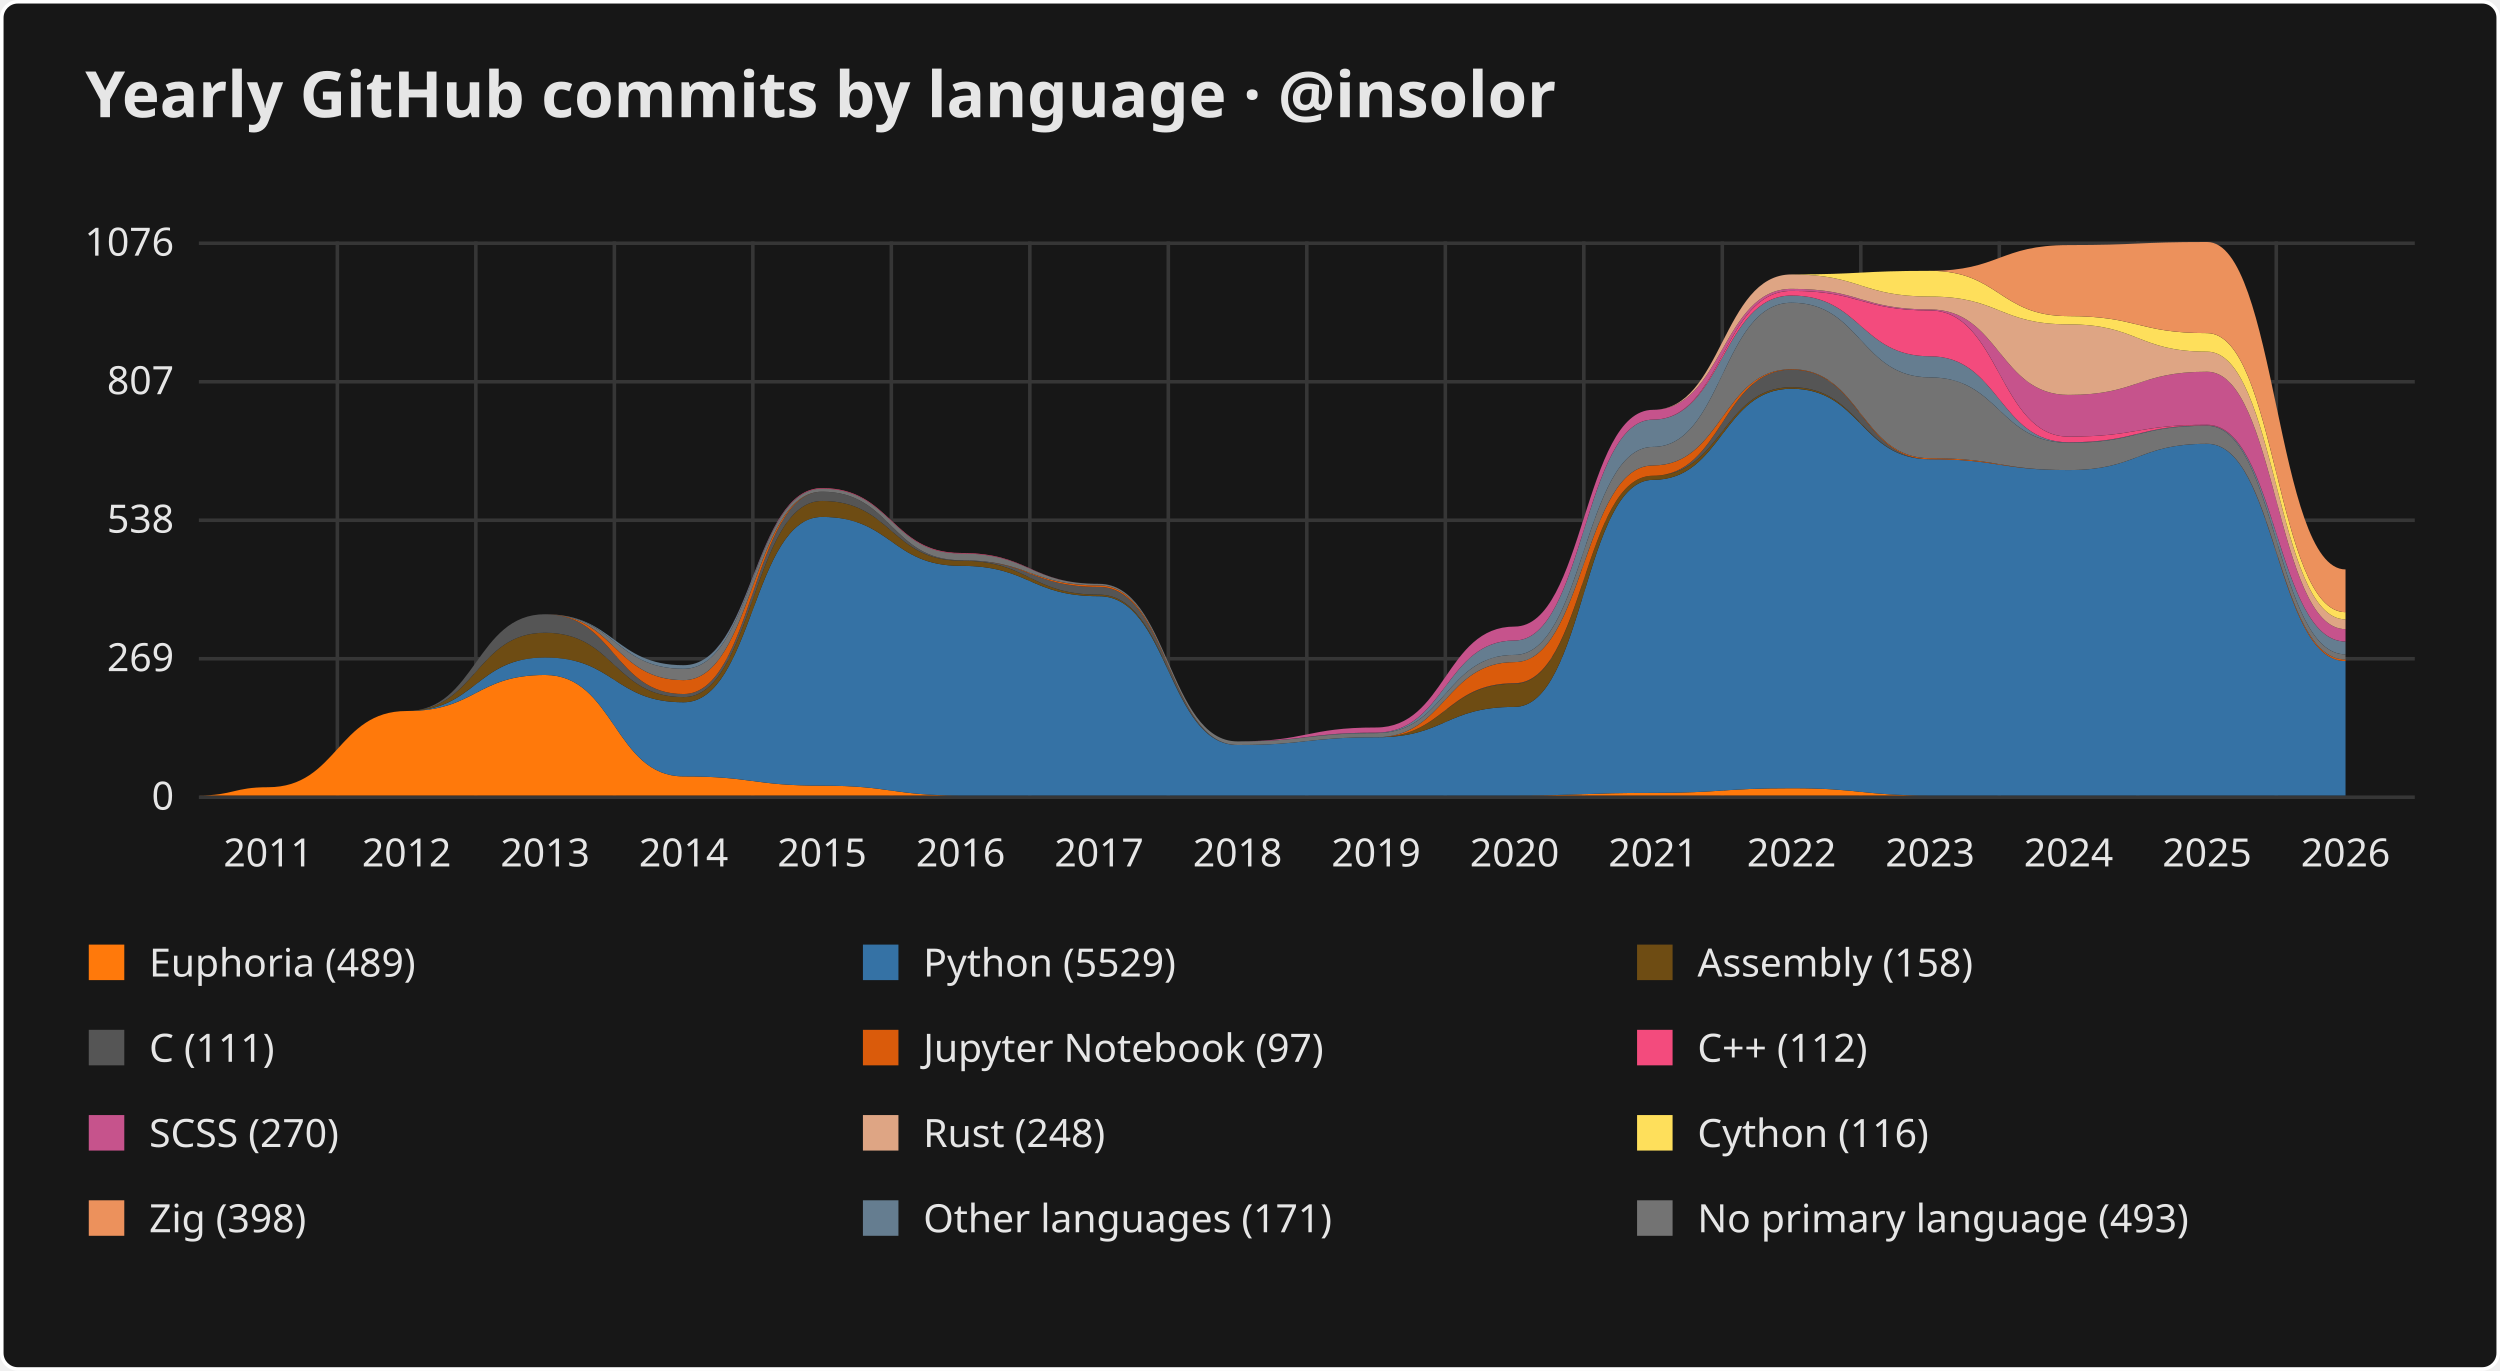
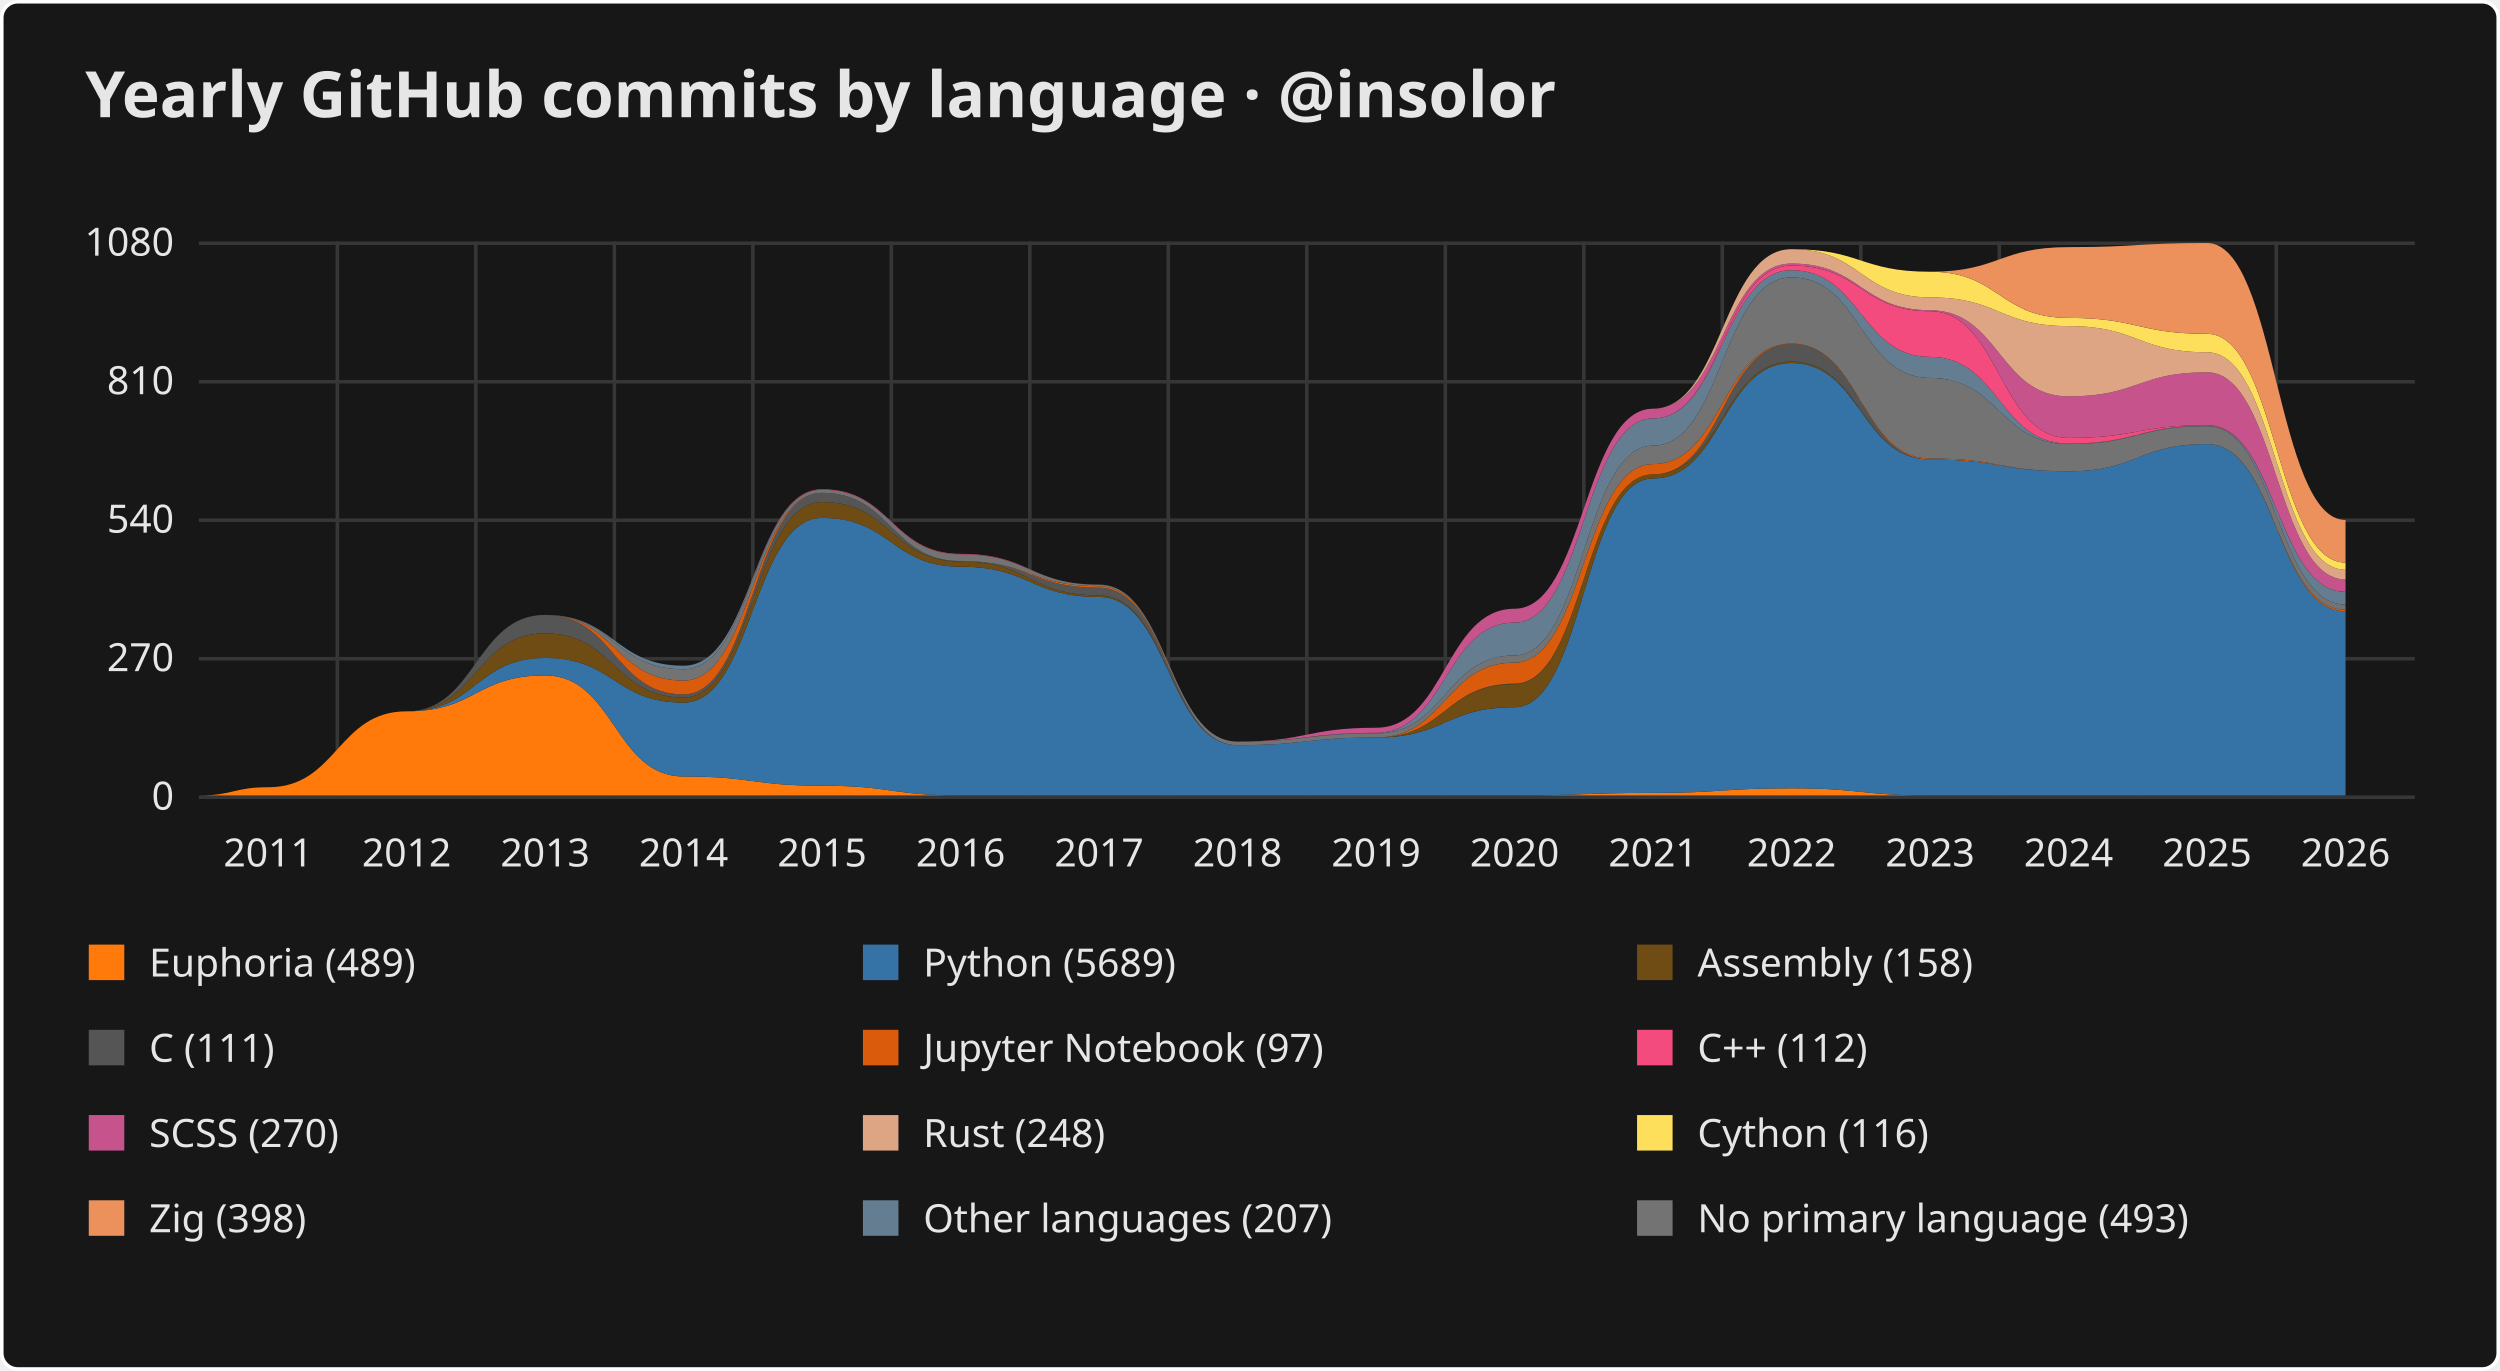
<svg xmlns="http://www.w3.org/2000/svg" viewBox="0 0 704 386" width="704" height="386" role="img" aria-labelledby="title description" font-family="system-ui, sans-serif">
  <rect x="0.5" y="0.5" width="703" height="385" fill="#171717" rx="4.5" stroke="#ffffff" stroke-width="1" />
  <text x="24" y="33" font-size="18" fill="#e6e6e6" font-weight="600">Yearly GitHub commits by language · @insolor</text>
  <rect x="56" y="224.0" width="624" height="1" fill="#363636" />
  <text x="49" y="228.0" font-size="11" fill="#e6e6e6" text-anchor="end">0</text>
  <rect x="56" y="185.0" width="624" height="1" fill="#363636" />
-   <text x="49" y="189.0" font-size="11" fill="#e6e6e6" text-anchor="end">269</text>
+   <text x="49" y="189.0" font-size="11" fill="#e6e6e6" text-anchor="end">270</text>
  <rect x="56" y="146.0" width="624" height="1" fill="#363636" />
-   <text x="49" y="150.0" font-size="11" fill="#e6e6e6" text-anchor="end">538</text>
+   <text x="49" y="150.0" font-size="11" fill="#e6e6e6" text-anchor="end">540</text>
  <rect x="56" y="107.0" width="624" height="1" fill="#363636" />
-   <text x="49" y="111.0" font-size="11" fill="#e6e6e6" text-anchor="end">807</text>
+   <text x="49" y="111.0" font-size="11" fill="#e6e6e6" text-anchor="end">810</text>
  <rect x="56" y="68.0" width="624" height="1" fill="#363636" />
-   <text x="49" y="72.0" font-size="11" fill="#e6e6e6" text-anchor="end">1076</text>
+   <text x="49" y="72.0" font-size="11" fill="#e6e6e6" text-anchor="end">1080</text>
  <text x="75.5" y="244" font-size="11" fill="#e6e6e6" text-anchor="middle">2011</text>
  <rect x="94.5" y="68" width="1" height="156" fill="#363636" />
  <text x="114.5" y="244" font-size="11" fill="#e6e6e6" text-anchor="middle">2012</text>
  <rect x="133.5" y="68" width="1" height="156" fill="#363636" />
  <text x="153.5" y="244" font-size="11" fill="#e6e6e6" text-anchor="middle">2013</text>
  <rect x="172.5" y="68" width="1" height="156" fill="#363636" />
  <text x="192.5" y="244" font-size="11" fill="#e6e6e6" text-anchor="middle">2014</text>
  <rect x="211.5" y="68" width="1" height="156" fill="#363636" />
  <text x="231.5" y="244" font-size="11" fill="#e6e6e6" text-anchor="middle">2015</text>
  <rect x="250.5" y="68" width="1" height="156" fill="#363636" />
  <text x="270.5" y="244" font-size="11" fill="#e6e6e6" text-anchor="middle">2016</text>
  <rect x="289.5" y="68" width="1" height="156" fill="#363636" />
  <text x="309.5" y="244" font-size="11" fill="#e6e6e6" text-anchor="middle">2017</text>
  <rect x="328.5" y="68" width="1" height="156" fill="#363636" />
  <text x="348.5" y="244" font-size="11" fill="#e6e6e6" text-anchor="middle">2018</text>
  <rect x="367.5" y="68" width="1" height="156" fill="#363636" />
  <text x="387.5" y="244" font-size="11" fill="#e6e6e6" text-anchor="middle">2019</text>
  <rect x="406.5" y="68" width="1" height="156" fill="#363636" />
  <text x="426.5" y="244" font-size="11" fill="#e6e6e6" text-anchor="middle">2020</text>
  <rect x="445.5" y="68" width="1" height="156" fill="#363636" />
  <text x="465.5" y="244" font-size="11" fill="#e6e6e6" text-anchor="middle">2021</text>
  <rect x="484.5" y="68" width="1" height="156" fill="#363636" />
  <text x="504.5" y="244" font-size="11" fill="#e6e6e6" text-anchor="middle">2022</text>
  <rect x="523.5" y="68" width="1" height="156" fill="#363636" />
  <text x="543.5" y="244" font-size="11" fill="#e6e6e6" text-anchor="middle">2023</text>
  <rect x="562.5" y="68" width="1" height="156" fill="#363636" />
  <text x="582.5" y="244" font-size="11" fill="#e6e6e6" text-anchor="middle">2024</text>
  <rect x="601.5" y="68" width="1" height="156" fill="#363636" />
  <text x="621.5" y="244" font-size="11" fill="#e6e6e6" text-anchor="middle">2025</text>
  <rect x="640.5" y="68" width="1" height="156" fill="#363636" />
  <text x="660.5" y="244" font-size="11" fill="#e6e6e6" text-anchor="middle">2026</text>
-   <path d="M 56.000 224.000 C 65.750 224.000 65.750 221.680 75.500 221.680 C 95.000 221.680 95.000 200.223 114.500 200.223 C 134.000 200.223 134.000 190.074 153.500 190.074 C 173.000 190.074 173.000 218.636 192.500 218.636 C 212.000 218.636 212.000 221.245 231.500 221.245 C 251.000 221.245 251.000 224.000 270.500 224.000 C 290.000 224.000 290.000 224.000 309.500 224.000 C 329.000 224.000 329.000 224.000 348.500 224.000 C 368.000 224.000 368.000 224.000 387.500 224.000 C 407.000 224.000 407.000 224.000 426.500 224.000 C 446.000 224.000 446.000 223.275 465.500 223.275 C 485.000 223.275 485.000 221.970 504.500 221.970 C 524.000 221.970 524.000 224.000 543.500 224.000 C 563.000 224.000 563.000 224.000 582.500 224.000 C 602.000 224.000 602.000 224.000 621.500 224.000 C 641.000 224.000 641.000 224.000 660.500 224.000 L 660.500 224.000 C 641.000 224.000 641.000 224.000 621.500 224.000 C 602.000 224.000 602.000 224.000 582.500 224.000 C 563.000 224.000 563.000 224.000 543.500 224.000 C 524.000 224.000 524.000 224.000 504.500 224.000 C 485.000 224.000 485.000 224.000 465.500 224.000 C 446.000 224.000 446.000 224.000 426.500 224.000 C 407.000 224.000 407.000 224.000 387.500 224.000 C 368.000 224.000 368.000 224.000 348.500 224.000 C 329.000 224.000 329.000 224.000 309.500 224.000 C 290.000 224.000 290.000 224.000 270.500 224.000 C 251.000 224.000 251.000 224.000 231.500 224.000 C 212.000 224.000 212.000 224.000 192.500 224.000 C 173.000 224.000 173.000 224.000 153.500 224.000 C 134.000 224.000 134.000 224.000 114.500 224.000 C 95.000 224.000 95.000 224.000 75.500 224.000 C 65.750 224.000 65.750 224.000 56.000 224.000 Z" fill="#FF790B" />
-   <path d="M 56.000 224.000 C 65.750 224.000 65.750 221.680 75.500 221.680 C 95.000 221.680 95.000 200.223 114.500 200.223 C 134.000 200.223 134.000 185.145 153.500 185.145 C 173.000 185.145 173.000 197.758 192.500 197.758 C 212.000 197.758 212.000 145.565 231.500 145.565 C 251.000 145.565 251.000 159.338 270.500 159.338 C 290.000 159.338 290.000 167.892 309.500 167.892 C 329.000 167.892 329.000 209.792 348.500 209.792 C 368.000 209.792 368.000 207.617 387.500 207.617 C 407.000 207.617 407.000 199.063 426.500 199.063 C 446.000 199.063 446.000 135.126 465.500 135.126 C 485.000 135.126 485.000 109.465 504.500 109.465 C 524.000 109.465 524.000 129.327 543.500 129.327 C 563.000 129.327 563.000 132.372 582.500 132.372 C 602.000 132.372 602.000 124.978 621.500 124.978 C 641.000 124.978 641.000 186.160 660.500 186.160 L 660.500 224.000 C 641.000 224.000 641.000 224.000 621.500 224.000 C 602.000 224.000 602.000 224.000 582.500 224.000 C 563.000 224.000 563.000 224.000 543.500 224.000 C 524.000 224.000 524.000 221.970 504.500 221.970 C 485.000 221.970 485.000 223.275 465.500 223.275 C 446.000 223.275 446.000 224.000 426.500 224.000 C 407.000 224.000 407.000 224.000 387.500 224.000 C 368.000 224.000 368.000 224.000 348.500 224.000 C 329.000 224.000 329.000 224.000 309.500 224.000 C 290.000 224.000 290.000 224.000 270.500 224.000 C 251.000 224.000 251.000 221.245 231.500 221.245 C 212.000 221.245 212.000 218.636 192.500 218.636 C 173.000 218.636 173.000 190.074 153.500 190.074 C 134.000 190.074 134.000 200.223 114.500 200.223 C 95.000 200.223 95.000 221.680 75.500 221.680 C 65.750 221.680 65.750 224.000 56.000 224.000 Z" fill="#3572A5" />
-   <path d="M 56.000 224.000 C 65.750 224.000 65.750 221.680 75.500 221.680 C 95.000 221.680 95.000 200.223 114.500 200.223 C 134.000 200.223 134.000 178.186 153.500 178.186 C 173.000 178.186 173.000 196.309 192.500 196.309 C 212.000 196.309 212.000 141.071 231.500 141.071 C 251.000 141.071 251.000 157.888 270.500 157.888 C 290.000 157.888 290.000 167.457 309.500 167.457 C 329.000 167.457 329.000 209.792 348.500 209.792 C 368.000 209.792 368.000 207.617 387.500 207.617 C 407.000 207.617 407.000 192.539 426.500 192.539 C 446.000 192.539 446.000 133.967 465.500 133.967 C 485.000 133.967 485.000 109.030 504.500 109.030 C 524.000 109.030 524.000 129.327 543.500 129.327 C 563.000 129.327 563.000 132.372 582.500 132.372 C 602.000 132.372 602.000 124.978 621.500 124.978 C 641.000 124.978 641.000 186.160 660.500 186.160 L 660.500 186.160 C 641.000 186.160 641.000 124.978 621.500 124.978 C 602.000 124.978 602.000 132.372 582.500 132.372 C 563.000 132.372 563.000 129.327 543.500 129.327 C 524.000 129.327 524.000 109.465 504.500 109.465 C 485.000 109.465 485.000 135.126 465.500 135.126 C 446.000 135.126 446.000 199.063 426.500 199.063 C 407.000 199.063 407.000 207.617 387.500 207.617 C 368.000 207.617 368.000 209.792 348.500 209.792 C 329.000 209.792 329.000 167.892 309.500 167.892 C 290.000 167.892 290.000 159.338 270.500 159.338 C 251.000 159.338 251.000 145.565 231.500 145.565 C 212.000 145.565 212.000 197.758 192.500 197.758 C 173.000 197.758 173.000 185.145 153.500 185.145 C 134.000 185.145 134.000 200.223 114.500 200.223 C 95.000 200.223 95.000 221.680 75.500 221.680 C 65.750 221.680 65.750 224.000 56.000 224.000 Z" fill="#6E4C13" />
-   <path d="M 56.000 224.000 C 65.750 224.000 65.750 221.680 75.500 221.680 C 95.000 221.680 95.000 200.223 114.500 200.223 C 134.000 200.223 134.000 172.967 153.500 172.967 C 173.000 172.967 173.000 195.439 192.500 195.439 C 212.000 195.439 212.000 138.461 231.500 138.461 C 251.000 138.461 251.000 157.743 270.500 157.743 C 290.000 157.743 290.000 165.283 309.500 165.283 C 329.000 165.283 329.000 209.792 348.500 209.792 C 368.000 209.792 368.000 207.617 387.500 207.617 C 407.000 207.617 407.000 192.394 426.500 192.394 C 446.000 192.394 446.000 133.967 465.500 133.967 C 485.000 133.967 485.000 104.100 504.500 104.100 C 524.000 104.100 524.000 129.327 543.500 129.327 C 563.000 129.327 563.000 132.372 582.500 132.372 C 602.000 132.372 602.000 124.978 621.500 124.978 C 641.000 124.978 641.000 186.160 660.500 186.160 L 660.500 186.160 C 641.000 186.160 641.000 124.978 621.500 124.978 C 602.000 124.978 602.000 132.372 582.500 132.372 C 563.000 132.372 563.000 129.327 543.500 129.327 C 524.000 129.327 524.000 109.030 504.500 109.030 C 485.000 109.030 485.000 133.967 465.500 133.967 C 446.000 133.967 446.000 192.539 426.500 192.539 C 407.000 192.539 407.000 207.617 387.500 207.617 C 368.000 207.617 368.000 209.792 348.500 209.792 C 329.000 209.792 329.000 167.457 309.500 167.457 C 290.000 167.457 290.000 157.888 270.500 157.888 C 251.000 157.888 251.000 141.071 231.500 141.071 C 212.000 141.071 212.000 196.309 192.500 196.309 C 173.000 196.309 173.000 178.186 153.500 178.186 C 134.000 178.186 134.000 200.223 114.500 200.223 C 95.000 200.223 95.000 221.680 75.500 221.680 C 65.750 221.680 65.750 224.000 56.000 224.000 Z" fill="#555555" />
-   <path d="M 56.000 224.000 C 65.750 224.000 65.750 221.680 75.500 221.680 C 95.000 221.680 95.000 200.223 114.500 200.223 C 134.000 200.223 134.000 172.967 153.500 172.967 C 173.000 172.967 173.000 191.524 192.500 191.524 C 212.000 191.524 212.000 138.461 231.500 138.461 C 251.000 138.461 251.000 157.743 270.500 157.743 C 290.000 157.743 290.000 164.848 309.500 164.848 C 329.000 164.848 329.000 209.792 348.500 209.792 C 368.000 209.792 368.000 207.617 387.500 207.617 C 407.000 207.617 407.000 186.450 426.500 186.450 C 446.000 186.450 446.000 131.067 465.500 131.067 C 485.000 131.067 485.000 103.955 504.500 103.955 C 524.000 103.955 524.000 129.037 543.500 129.037 C 563.000 129.037 563.000 132.372 582.500 132.372 C 602.000 132.372 602.000 124.978 621.500 124.978 C 641.000 124.978 641.000 185.725 660.500 185.725 L 660.500 186.160 C 641.000 186.160 641.000 124.978 621.500 124.978 C 602.000 124.978 602.000 132.372 582.500 132.372 C 563.000 132.372 563.000 129.327 543.500 129.327 C 524.000 129.327 524.000 104.100 504.500 104.100 C 485.000 104.100 485.000 133.967 465.500 133.967 C 446.000 133.967 446.000 192.394 426.500 192.394 C 407.000 192.394 407.000 207.617 387.500 207.617 C 368.000 207.617 368.000 209.792 348.500 209.792 C 329.000 209.792 329.000 165.283 309.500 165.283 C 290.000 165.283 290.000 157.743 270.500 157.743 C 251.000 157.743 251.000 138.461 231.500 138.461 C 212.000 138.461 212.000 195.439 192.500 195.439 C 173.000 195.439 173.000 172.967 153.500 172.967 C 134.000 172.967 134.000 200.223 114.500 200.223 C 95.000 200.223 95.000 221.680 75.500 221.680 C 65.750 221.680 65.750 224.000 56.000 224.000 Z" fill="#DA5B0B" />
-   <path d="M 56.000 224.000 C 65.750 224.000 65.750 221.680 75.500 221.680 C 95.000 221.680 95.000 200.223 114.500 200.223 C 134.000 200.223 134.000 172.967 153.500 172.967 C 173.000 172.967 173.000 188.335 192.500 188.335 C 212.000 188.335 212.000 137.591 231.500 137.591 C 251.000 137.591 251.000 155.859 270.500 155.859 C 290.000 155.859 290.000 164.413 309.500 164.413 C 329.000 164.413 329.000 208.777 348.500 208.777 C 368.000 208.777 368.000 206.457 387.500 206.457 C 407.000 206.457 407.000 184.420 426.500 184.420 C 446.000 184.420 446.000 125.848 465.500 125.848 C 485.000 125.848 485.000 85.253 504.500 85.253 C 524.000 85.253 524.000 106.275 543.500 106.275 C 563.000 106.275 563.000 124.688 582.500 124.688 C 602.000 124.688 602.000 119.903 621.500 119.903 C 641.000 119.903 641.000 184.275 660.500 184.275 L 660.500 185.725 C 641.000 185.725 641.000 124.978 621.500 124.978 C 602.000 124.978 602.000 132.372 582.500 132.372 C 563.000 132.372 563.000 129.037 543.500 129.037 C 524.000 129.037 524.000 103.955 504.500 103.955 C 485.000 103.955 485.000 131.067 465.500 131.067 C 446.000 131.067 446.000 186.450 426.500 186.450 C 407.000 186.450 407.000 207.617 387.500 207.617 C 368.000 207.617 368.000 209.792 348.500 209.792 C 329.000 209.792 329.000 164.848 309.500 164.848 C 290.000 164.848 290.000 157.743 270.500 157.743 C 251.000 157.743 251.000 138.461 231.500 138.461 C 212.000 138.461 212.000 191.524 192.500 191.524 C 173.000 191.524 173.000 172.967 153.500 172.967 C 134.000 172.967 134.000 200.223 114.500 200.223 C 95.000 200.223 95.000 221.680 75.500 221.680 C 65.750 221.680 65.750 224.000 56.000 224.000 Z" fill="#737373" />
-   <path d="M 56.000 224.000 C 65.750 224.000 65.750 221.680 75.500 221.680 C 95.000 221.680 95.000 200.223 114.500 200.223 C 134.000 200.223 134.000 172.967 153.500 172.967 C 173.000 172.967 173.000 187.320 192.500 187.320 C 212.000 187.320 212.000 137.591 231.500 137.591 C 251.000 137.591 251.000 155.859 270.500 155.859 C 290.000 155.859 290.000 164.413 309.500 164.413 C 329.000 164.413 329.000 208.777 348.500 208.777 C 368.000 208.777 368.000 206.312 387.500 206.312 C 407.000 206.312 407.000 180.361 426.500 180.361 C 446.000 180.361 446.000 118.164 465.500 118.164 C 485.000 118.164 485.000 83.223 504.500 83.223 C 524.000 83.223 524.000 100.331 543.500 100.331 C 563.000 100.331 563.000 124.543 582.500 124.543 C 602.000 124.543 602.000 119.758 621.500 119.758 C 641.000 119.758 641.000 180.651 660.500 180.651 L 660.500 184.275 C 641.000 184.275 641.000 119.903 621.500 119.903 C 602.000 119.903 602.000 124.688 582.500 124.688 C 563.000 124.688 563.000 106.275 543.500 106.275 C 524.000 106.275 524.000 85.253 504.500 85.253 C 485.000 85.253 485.000 125.848 465.500 125.848 C 446.000 125.848 446.000 184.420 426.500 184.420 C 407.000 184.420 407.000 206.457 387.500 206.457 C 368.000 206.457 368.000 208.777 348.500 208.777 C 329.000 208.777 329.000 164.413 309.500 164.413 C 290.000 164.413 290.000 155.859 270.500 155.859 C 251.000 155.859 251.000 137.591 231.500 137.591 C 212.000 137.591 212.000 188.335 192.500 188.335 C 173.000 188.335 173.000 172.967 153.500 172.967 C 134.000 172.967 134.000 200.223 114.500 200.223 C 95.000 200.223 95.000 221.680 75.500 221.680 C 65.750 221.680 65.750 224.000 56.000 224.000 Z" fill="#657d90" />
-   <path d="M 56.000 224.000 C 65.750 224.000 65.750 221.680 75.500 221.680 C 95.000 221.680 95.000 200.223 114.500 200.223 C 134.000 200.223 134.000 172.967 153.500 172.967 C 173.000 172.967 173.000 187.320 192.500 187.320 C 212.000 187.320 212.000 137.446 231.500 137.446 C 251.000 137.446 251.000 155.714 270.500 155.714 C 290.000 155.714 290.000 164.413 309.500 164.413 C 329.000 164.413 329.000 208.777 348.500 208.777 C 368.000 208.777 368.000 206.312 387.500 206.312 C 407.000 206.312 407.000 180.361 426.500 180.361 C 446.000 180.361 446.000 118.164 465.500 118.164 C 485.000 118.164 485.000 81.918 504.500 81.918 C 524.000 81.918 524.000 87.428 543.500 87.428 C 563.000 87.428 563.000 122.948 582.500 122.948 C 602.000 122.948 602.000 119.613 621.500 119.613 C 641.000 119.613 641.000 180.651 660.500 180.651 L 660.500 180.651 C 641.000 180.651 641.000 119.758 621.500 119.758 C 602.000 119.758 602.000 124.543 582.500 124.543 C 563.000 124.543 563.000 100.331 543.500 100.331 C 524.000 100.331 524.000 83.223 504.500 83.223 C 485.000 83.223 485.000 118.164 465.500 118.164 C 446.000 118.164 446.000 180.361 426.500 180.361 C 407.000 180.361 407.000 206.312 387.500 206.312 C 368.000 206.312 368.000 208.777 348.500 208.777 C 329.000 208.777 329.000 164.413 309.500 164.413 C 290.000 164.413 290.000 155.859 270.500 155.859 C 251.000 155.859 251.000 137.591 231.500 137.591 C 212.000 137.591 212.000 187.320 192.500 187.320 C 173.000 187.320 173.000 172.967 153.500 172.967 C 134.000 172.967 134.000 200.223 114.500 200.223 C 95.000 200.223 95.000 221.680 75.500 221.680 C 65.750 221.680 65.750 224.000 56.000 224.000 Z" fill="#f34b7d" />
-   <path d="M 56.000 224.000 C 65.750 224.000 65.750 221.680 75.500 221.680 C 95.000 221.680 95.000 200.223 114.500 200.223 C 134.000 200.223 134.000 172.967 153.500 172.967 C 173.000 172.967 173.000 187.320 192.500 187.320 C 212.000 187.320 212.000 137.446 231.500 137.446 C 251.000 137.446 251.000 155.714 270.500 155.714 C 290.000 155.714 290.000 164.413 309.500 164.413 C 329.000 164.413 329.000 208.777 348.500 208.777 C 368.000 208.777 368.000 204.862 387.500 204.862 C 407.000 204.862 407.000 176.446 426.500 176.446 C 446.000 176.446 446.000 115.409 465.500 115.409 C 485.000 115.409 485.000 81.338 504.500 81.338 C 524.000 81.338 524.000 87.138 543.500 87.138 C 563.000 87.138 563.000 111.204 582.500 111.204 C 602.000 111.204 602.000 104.680 621.500 104.680 C 641.000 104.680 641.000 177.171 660.500 177.171 L 660.500 180.651 C 641.000 180.651 641.000 119.613 621.500 119.613 C 602.000 119.613 602.000 122.948 582.500 122.948 C 563.000 122.948 563.000 87.428 543.500 87.428 C 524.000 87.428 524.000 81.918 504.500 81.918 C 485.000 81.918 485.000 118.164 465.500 118.164 C 446.000 118.164 446.000 180.361 426.500 180.361 C 407.000 180.361 407.000 206.312 387.500 206.312 C 368.000 206.312 368.000 208.777 348.500 208.777 C 329.000 208.777 329.000 164.413 309.500 164.413 C 290.000 164.413 290.000 155.714 270.500 155.714 C 251.000 155.714 251.000 137.446 231.500 137.446 C 212.000 137.446 212.000 187.320 192.500 187.320 C 173.000 187.320 173.000 172.967 153.500 172.967 C 134.000 172.967 134.000 200.223 114.500 200.223 C 95.000 200.223 95.000 221.680 75.500 221.680 C 65.750 221.680 65.750 224.000 56.000 224.000 Z" fill="#c6538c" />
-   <path d="M 56.000 224.000 C 65.750 224.000 65.750 221.680 75.500 221.680 C 95.000 221.680 95.000 200.223 114.500 200.223 C 134.000 200.223 134.000 172.967 153.500 172.967 C 173.000 172.967 173.000 187.320 192.500 187.320 C 212.000 187.320 212.000 137.446 231.500 137.446 C 251.000 137.446 251.000 155.714 270.500 155.714 C 290.000 155.714 290.000 164.413 309.500 164.413 C 329.000 164.413 329.000 208.777 348.500 208.777 C 368.000 208.777 368.000 204.862 387.500 204.862 C 407.000 204.862 407.000 176.446 426.500 176.446 C 446.000 176.446 446.000 115.409 465.500 115.409 C 485.000 115.409 485.000 77.279 504.500 77.279 C 524.000 77.279 524.000 83.513 543.500 83.513 C 563.000 83.513 563.000 91.342 582.500 91.342 C 602.000 91.342 602.000 99.026 621.500 99.026 C 641.000 99.026 641.000 174.416 660.500 174.416 L 660.500 177.171 C 641.000 177.171 641.000 104.680 621.500 104.680 C 602.000 104.680 602.000 111.204 582.500 111.204 C 563.000 111.204 563.000 87.138 543.500 87.138 C 524.000 87.138 524.000 81.338 504.500 81.338 C 485.000 81.338 485.000 115.409 465.500 115.409 C 446.000 115.409 446.000 176.446 426.500 176.446 C 407.000 176.446 407.000 204.862 387.500 204.862 C 368.000 204.862 368.000 208.777 348.500 208.777 C 329.000 208.777 329.000 164.413 309.500 164.413 C 290.000 164.413 290.000 155.714 270.500 155.714 C 251.000 155.714 251.000 137.446 231.500 137.446 C 212.000 137.446 212.000 187.320 192.500 187.320 C 173.000 187.320 173.000 172.967 153.500 172.967 C 134.000 172.967 134.000 200.223 114.500 200.223 C 95.000 200.223 95.000 221.680 75.500 221.680 C 65.750 221.680 65.750 224.000 56.000 224.000 Z" fill="#dea584" />
-   <path d="M 56.000 224.000 C 65.750 224.000 65.750 221.680 75.500 221.680 C 95.000 221.680 95.000 200.223 114.500 200.223 C 134.000 200.223 134.000 172.967 153.500 172.967 C 173.000 172.967 173.000 187.320 192.500 187.320 C 212.000 187.320 212.000 137.446 231.500 137.446 C 251.000 137.446 251.000 155.714 270.500 155.714 C 290.000 155.714 290.000 164.413 309.500 164.413 C 329.000 164.413 329.000 208.777 348.500 208.777 C 368.000 208.777 368.000 204.862 387.500 204.862 C 407.000 204.862 407.000 176.446 426.500 176.446 C 446.000 176.446 446.000 115.409 465.500 115.409 C 485.000 115.409 485.000 77.279 504.500 77.279 C 524.000 77.279 524.000 76.264 543.500 76.264 C 563.000 76.264 563.000 89.022 582.500 89.022 C 602.000 89.022 602.000 93.807 621.500 93.807 C 641.000 93.807 641.000 172.387 660.500 172.387 L 660.500 174.416 C 641.000 174.416 641.000 99.026 621.500 99.026 C 602.000 99.026 602.000 91.342 582.500 91.342 C 563.000 91.342 563.000 83.513 543.500 83.513 C 524.000 83.513 524.000 77.279 504.500 77.279 C 485.000 77.279 485.000 115.409 465.500 115.409 C 446.000 115.409 446.000 176.446 426.500 176.446 C 407.000 176.446 407.000 204.862 387.500 204.862 C 368.000 204.862 368.000 208.777 348.500 208.777 C 329.000 208.777 329.000 164.413 309.500 164.413 C 290.000 164.413 290.000 155.714 270.500 155.714 C 251.000 155.714 251.000 137.446 231.500 137.446 C 212.000 137.446 212.000 187.320 192.500 187.320 C 173.000 187.320 173.000 172.967 153.500 172.967 C 134.000 172.967 134.000 200.223 114.500 200.223 C 95.000 200.223 95.000 221.680 75.500 221.680 C 65.750 221.680 65.750 224.000 56.000 224.000 Z" fill="#fedf5b" />
-   <path d="M 56.000 224.000 C 65.750 224.000 65.750 221.680 75.500 221.680 C 95.000 221.680 95.000 200.223 114.500 200.223 C 134.000 200.223 134.000 172.967 153.500 172.967 C 173.000 172.967 173.000 187.320 192.500 187.320 C 212.000 187.320 212.000 137.446 231.500 137.446 C 251.000 137.446 251.000 155.714 270.500 155.714 C 290.000 155.714 290.000 164.413 309.500 164.413 C 329.000 164.413 329.000 208.777 348.500 208.777 C 368.000 208.777 368.000 204.862 387.500 204.862 C 407.000 204.862 407.000 176.446 426.500 176.446 C 446.000 176.446 446.000 115.409 465.500 115.409 C 485.000 115.409 485.000 77.279 504.500 77.279 C 524.000 77.279 524.000 76.264 543.500 76.264 C 563.000 76.264 563.000 69.015 582.500 69.015 C 602.000 69.015 602.000 68.145 621.500 68.145 C 641.000 68.145 641.000 160.353 660.500 160.353 L 660.500 172.387 C 641.000 172.387 641.000 93.807 621.500 93.807 C 602.000 93.807 602.000 89.022 582.500 89.022 C 563.000 89.022 563.000 76.264 543.500 76.264 C 524.000 76.264 524.000 77.279 504.500 77.279 C 485.000 77.279 485.000 115.409 465.500 115.409 C 446.000 115.409 446.000 176.446 426.500 176.446 C 407.000 176.446 407.000 204.862 387.500 204.862 C 368.000 204.862 368.000 208.777 348.500 208.777 C 329.000 208.777 329.000 164.413 309.500 164.413 C 290.000 164.413 290.000 155.714 270.500 155.714 C 251.000 155.714 251.000 137.446 231.500 137.446 C 212.000 137.446 212.000 187.320 192.500 187.320 C 173.000 187.320 173.000 172.967 153.500 172.967 C 134.000 172.967 134.000 200.223 114.500 200.223 C 95.000 200.223 95.000 221.680 75.500 221.680 C 65.750 221.680 65.750 224.000 56.000 224.000 Z" fill="#ec915c" />
+   <path d="M 56.000 224.000 C 65.750 224.000 65.750 221.689 75.500 221.689 C 95.000 221.689 95.000 200.311 114.500 200.311 C 134.000 200.311 134.000 190.200 153.500 190.200 C 173.000 190.200 173.000 218.656 192.500 218.656 C 212.000 218.656 212.000 221.256 231.500 221.256 C 251.000 221.256 251.000 224.000 270.500 224.000 C 290.000 224.000 290.000 224.000 309.500 224.000 C 329.000 224.000 329.000 224.000 348.500 224.000 C 368.000 224.000 368.000 224.000 387.500 224.000 C 407.000 224.000 407.000 224.000 426.500 224.000 C 446.000 224.000 446.000 223.278 465.500 223.278 C 485.000 223.278 485.000 221.978 504.500 221.978 C 524.000 221.978 524.000 224.000 543.500 224.000 C 563.000 224.000 563.000 224.000 582.500 224.000 C 602.000 224.000 602.000 224.000 621.500 224.000 C 641.000 224.000 641.000 224.000 660.500 224.000 L 660.500 224.000 C 641.000 224.000 641.000 224.000 621.500 224.000 C 602.000 224.000 602.000 224.000 582.500 224.000 C 563.000 224.000 563.000 224.000 543.500 224.000 C 524.000 224.000 524.000 224.000 504.500 224.000 C 485.000 224.000 485.000 224.000 465.500 224.000 C 446.000 224.000 446.000 224.000 426.500 224.000 C 407.000 224.000 407.000 224.000 387.500 224.000 C 368.000 224.000 368.000 224.000 348.500 224.000 C 329.000 224.000 329.000 224.000 309.500 224.000 C 290.000 224.000 290.000 224.000 270.500 224.000 C 251.000 224.000 251.000 224.000 231.500 224.000 C 212.000 224.000 212.000 224.000 192.500 224.000 C 173.000 224.000 173.000 224.000 153.500 224.000 C 134.000 224.000 134.000 224.000 114.500 224.000 C 95.000 224.000 95.000 224.000 75.500 224.000 C 65.750 224.000 65.750 224.000 56.000 224.000 Z" fill="#FF790B" />
+   <path d="M 56.000 224.000 C 65.750 224.000 65.750 221.689 75.500 221.689 C 95.000 221.689 95.000 200.311 114.500 200.311 C 134.000 200.311 134.000 185.289 153.500 185.289 C 173.000 185.289 173.000 197.856 192.500 197.856 C 212.000 197.856 212.000 145.856 231.500 145.856 C 251.000 145.856 251.000 159.578 270.500 159.578 C 290.000 159.578 290.000 168.100 309.500 168.100 C 329.000 168.100 329.000 209.844 348.500 209.844 C 368.000 209.844 368.000 207.678 387.500 207.678 C 407.000 207.678 407.000 199.156 426.500 199.156 C 446.000 199.156 446.000 134.733 465.500 134.733 C 485.000 134.733 485.000 102.233 504.500 102.233 C 524.000 102.233 524.000 129.389 543.500 129.389 C 563.000 129.389 563.000 132.711 582.500 132.711 C 602.000 132.711 602.000 125.056 621.500 125.056 C 641.000 125.056 641.000 172.144 660.500 172.144 L 660.500 224.000 C 641.000 224.000 641.000 224.000 621.500 224.000 C 602.000 224.000 602.000 224.000 582.500 224.000 C 563.000 224.000 563.000 224.000 543.500 224.000 C 524.000 224.000 524.000 221.978 504.500 221.978 C 485.000 221.978 485.000 223.278 465.500 223.278 C 446.000 223.278 446.000 224.000 426.500 224.000 C 407.000 224.000 407.000 224.000 387.500 224.000 C 368.000 224.000 368.000 224.000 348.500 224.000 C 329.000 224.000 329.000 224.000 309.500 224.000 C 290.000 224.000 290.000 224.000 270.500 224.000 C 251.000 224.000 251.000 221.256 231.500 221.256 C 212.000 221.256 212.000 218.656 192.500 218.656 C 173.000 218.656 173.000 190.200 153.500 190.200 C 134.000 190.200 134.000 200.311 114.500 200.311 C 95.000 200.311 95.000 221.689 75.500 221.689 C 65.750 221.689 65.750 224.000 56.000 224.000 Z" fill="#3572A5" />
+   <path d="M 56.000 224.000 C 65.750 224.000 65.750 221.689 75.500 221.689 C 95.000 221.689 95.000 200.311 114.500 200.311 C 134.000 200.311 134.000 178.356 153.500 178.356 C 173.000 178.356 173.000 196.411 192.500 196.411 C 212.000 196.411 212.000 141.378 231.500 141.378 C 251.000 141.378 251.000 158.133 270.500 158.133 C 290.000 158.133 290.000 167.667 309.500 167.667 C 329.000 167.667 329.000 209.844 348.500 209.844 C 368.000 209.844 368.000 207.678 387.500 207.678 C 407.000 207.678 407.000 192.656 426.500 192.656 C 446.000 192.656 446.000 133.578 465.500 133.578 C 485.000 133.578 485.000 101.800 504.500 101.800 C 524.000 101.800 524.000 129.389 543.500 129.389 C 563.000 129.389 563.000 132.711 582.500 132.711 C 602.000 132.711 602.000 125.056 621.500 125.056 C 641.000 125.056 641.000 172.144 660.500 172.144 L 660.500 172.144 C 641.000 172.144 641.000 125.056 621.500 125.056 C 602.000 125.056 602.000 132.711 582.500 132.711 C 563.000 132.711 563.000 129.389 543.500 129.389 C 524.000 129.389 524.000 102.233 504.500 102.233 C 485.000 102.233 485.000 134.733 465.500 134.733 C 446.000 134.733 446.000 199.156 426.500 199.156 C 407.000 199.156 407.000 207.678 387.500 207.678 C 368.000 207.678 368.000 209.844 348.500 209.844 C 329.000 209.844 329.000 168.100 309.500 168.100 C 290.000 168.100 290.000 159.578 270.500 159.578 C 251.000 159.578 251.000 145.856 231.500 145.856 C 212.000 145.856 212.000 197.856 192.500 197.856 C 173.000 197.856 173.000 185.289 153.500 185.289 C 134.000 185.289 134.000 200.311 114.500 200.311 C 95.000 200.311 95.000 221.689 75.500 221.689 C 65.750 221.689 65.750 224.000 56.000 224.000 Z" fill="#6E4C13" />
+   <path d="M 56.000 224.000 C 65.750 224.000 65.750 221.689 75.500 221.689 C 95.000 221.689 95.000 200.311 114.500 200.311 C 134.000 200.311 134.000 173.156 153.500 173.156 C 173.000 173.156 173.000 195.544 192.500 195.544 C 212.000 195.544 212.000 138.778 231.500 138.778 C 251.000 138.778 251.000 157.989 270.500 157.989 C 290.000 157.989 290.000 165.500 309.500 165.500 C 329.000 165.500 329.000 209.844 348.500 209.844 C 368.000 209.844 368.000 207.678 387.500 207.678 C 407.000 207.678 407.000 192.511 426.500 192.511 C 446.000 192.511 446.000 133.578 465.500 133.578 C 485.000 133.578 485.000 96.889 504.500 96.889 C 524.000 96.889 524.000 129.389 543.500 129.389 C 563.000 129.389 563.000 132.711 582.500 132.711 C 602.000 132.711 602.000 125.056 621.500 125.056 C 641.000 125.056 641.000 172.144 660.500 172.144 L 660.500 172.144 C 641.000 172.144 641.000 125.056 621.500 125.056 C 602.000 125.056 602.000 132.711 582.500 132.711 C 563.000 132.711 563.000 129.389 543.500 129.389 C 524.000 129.389 524.000 101.800 504.500 101.800 C 485.000 101.800 485.000 133.578 465.500 133.578 C 446.000 133.578 446.000 192.656 426.500 192.656 C 407.000 192.656 407.000 207.678 387.500 207.678 C 368.000 207.678 368.000 209.844 348.500 209.844 C 329.000 209.844 329.000 167.667 309.500 167.667 C 290.000 167.667 290.000 158.133 270.500 158.133 C 251.000 158.133 251.000 141.378 231.500 141.378 C 212.000 141.378 212.000 196.411 192.500 196.411 C 173.000 196.411 173.000 178.356 153.500 178.356 C 134.000 178.356 134.000 200.311 114.500 200.311 C 95.000 200.311 95.000 221.689 75.500 221.689 C 65.750 221.689 65.750 224.000 56.000 224.000 Z" fill="#555555" />
+   <path d="M 56.000 224.000 C 65.750 224.000 65.750 221.689 75.500 221.689 C 95.000 221.689 95.000 200.311 114.500 200.311 C 134.000 200.311 134.000 173.156 153.500 173.156 C 173.000 173.156 173.000 191.644 192.500 191.644 C 212.000 191.644 212.000 138.778 231.500 138.778 C 251.000 138.778 251.000 157.989 270.500 157.989 C 290.000 157.989 290.000 165.067 309.500 165.067 C 329.000 165.067 329.000 209.844 348.500 209.844 C 368.000 209.844 368.000 207.678 387.500 207.678 C 407.000 207.678 407.000 186.589 426.500 186.589 C 446.000 186.589 446.000 130.689 465.500 130.689 C 485.000 130.689 485.000 96.744 504.500 96.744 C 524.000 96.744 524.000 129.100 543.500 129.100 C 563.000 129.100 563.000 132.711 582.500 132.711 C 602.000 132.711 602.000 125.056 621.500 125.056 C 641.000 125.056 641.000 171.711 660.500 171.711 L 660.500 172.144 C 641.000 172.144 641.000 125.056 621.500 125.056 C 602.000 125.056 602.000 132.711 582.500 132.711 C 563.000 132.711 563.000 129.389 543.500 129.389 C 524.000 129.389 524.000 96.889 504.500 96.889 C 485.000 96.889 485.000 133.578 465.500 133.578 C 446.000 133.578 446.000 192.511 426.500 192.511 C 407.000 192.511 407.000 207.678 387.500 207.678 C 368.000 207.678 368.000 209.844 348.500 209.844 C 329.000 209.844 329.000 165.500 309.500 165.500 C 290.000 165.500 290.000 157.989 270.500 157.989 C 251.000 157.989 251.000 138.778 231.500 138.778 C 212.000 138.778 212.000 195.544 192.500 195.544 C 173.000 195.544 173.000 173.156 153.500 173.156 C 134.000 173.156 134.000 200.311 114.500 200.311 C 95.000 200.311 95.000 221.689 75.500 221.689 C 65.750 221.689 65.750 224.000 56.000 224.000 Z" fill="#DA5B0B" />
+   <path d="M 56.000 224.000 C 65.750 224.000 65.750 221.689 75.500 221.689 C 95.000 221.689 95.000 200.311 114.500 200.311 C 134.000 200.311 134.000 173.156 153.500 173.156 C 173.000 173.156 173.000 188.467 192.500 188.467 C 212.000 188.467 212.000 137.911 231.500 137.911 C 251.000 137.911 251.000 156.111 270.500 156.111 C 290.000 156.111 290.000 164.633 309.500 164.633 C 329.000 164.633 329.000 208.833 348.500 208.833 C 368.000 208.833 368.000 206.522 387.500 206.522 C 407.000 206.522 407.000 184.567 426.500 184.567 C 446.000 184.567 446.000 125.489 465.500 125.489 C 485.000 125.489 485.000 78.111 504.500 78.111 C 524.000 78.111 524.000 106.422 543.500 106.422 C 563.000 106.422 563.000 125.056 582.500 125.056 C 602.000 125.056 602.000 120.000 621.500 120.000 C 641.000 120.000 641.000 170.267 660.500 170.267 L 660.500 171.711 C 641.000 171.711 641.000 125.056 621.500 125.056 C 602.000 125.056 602.000 132.711 582.500 132.711 C 563.000 132.711 563.000 129.100 543.500 129.100 C 524.000 129.100 524.000 96.744 504.500 96.744 C 485.000 96.744 485.000 130.689 465.500 130.689 C 446.000 130.689 446.000 186.589 426.500 186.589 C 407.000 186.589 407.000 207.678 387.500 207.678 C 368.000 207.678 368.000 209.844 348.500 209.844 C 329.000 209.844 329.000 165.067 309.500 165.067 C 290.000 165.067 290.000 157.989 270.500 157.989 C 251.000 157.989 251.000 138.778 231.500 138.778 C 212.000 138.778 212.000 191.644 192.500 191.644 C 173.000 191.644 173.000 173.156 153.500 173.156 C 134.000 173.156 134.000 200.311 114.500 200.311 C 95.000 200.311 95.000 221.689 75.500 221.689 C 65.750 221.689 65.750 224.000 56.000 224.000 Z" fill="#737373" />
+   <path d="M 56.000 224.000 C 65.750 224.000 65.750 221.689 75.500 221.689 C 95.000 221.689 95.000 200.311 114.500 200.311 C 134.000 200.311 134.000 173.156 153.500 173.156 C 173.000 173.156 173.000 187.456 192.500 187.456 C 212.000 187.456 212.000 137.911 231.500 137.911 C 251.000 137.911 251.000 156.111 270.500 156.111 C 290.000 156.111 290.000 164.633 309.500 164.633 C 329.000 164.633 329.000 208.833 348.500 208.833 C 368.000 208.833 368.000 206.378 387.500 206.378 C 407.000 206.378 407.000 175.322 426.500 175.322 C 446.000 175.322 446.000 117.833 465.500 117.833 C 485.000 117.833 485.000 76.089 504.500 76.089 C 524.000 76.089 524.000 100.500 543.500 100.500 C 563.000 100.500 563.000 124.911 582.500 124.911 C 602.000 124.911 602.000 119.856 621.500 119.856 C 641.000 119.856 641.000 166.656 660.500 166.656 L 660.500 170.267 C 641.000 170.267 641.000 120.000 621.500 120.000 C 602.000 120.000 602.000 125.056 582.500 125.056 C 563.000 125.056 563.000 106.422 543.500 106.422 C 524.000 106.422 524.000 78.111 504.500 78.111 C 485.000 78.111 485.000 125.489 465.500 125.489 C 446.000 125.489 446.000 184.567 426.500 184.567 C 407.000 184.567 407.000 206.522 387.500 206.522 C 368.000 206.522 368.000 208.833 348.500 208.833 C 329.000 208.833 329.000 164.633 309.500 164.633 C 290.000 164.633 290.000 156.111 270.500 156.111 C 251.000 156.111 251.000 137.911 231.500 137.911 C 212.000 137.911 212.000 188.467 192.500 188.467 C 173.000 188.467 173.000 173.156 153.500 173.156 C 134.000 173.156 134.000 200.311 114.500 200.311 C 95.000 200.311 95.000 221.689 75.500 221.689 C 65.750 221.689 65.750 224.000 56.000 224.000 Z" fill="#657d90" />
+   <path d="M 56.000 224.000 C 65.750 224.000 65.750 221.689 75.500 221.689 C 95.000 221.689 95.000 200.311 114.500 200.311 C 134.000 200.311 134.000 173.156 153.500 173.156 C 173.000 173.156 173.000 187.456 192.500 187.456 C 212.000 187.456 212.000 137.767 231.500 137.767 C 251.000 137.767 251.000 155.967 270.500 155.967 C 290.000 155.967 290.000 164.633 309.500 164.633 C 329.000 164.633 329.000 208.833 348.500 208.833 C 368.000 208.833 368.000 206.378 387.500 206.378 C 407.000 206.378 407.000 175.322 426.500 175.322 C 446.000 175.322 446.000 117.833 465.500 117.833 C 485.000 117.833 485.000 74.789 504.500 74.789 C 524.000 74.789 524.000 87.644 543.500 87.644 C 563.000 87.644 563.000 123.322 582.500 123.322 C 602.000 123.322 602.000 119.711 621.500 119.711 C 641.000 119.711 641.000 166.656 660.500 166.656 L 660.500 166.656 C 641.000 166.656 641.000 119.856 621.500 119.856 C 602.000 119.856 602.000 124.911 582.500 124.911 C 563.000 124.911 563.000 100.500 543.500 100.500 C 524.000 100.500 524.000 76.089 504.500 76.089 C 485.000 76.089 485.000 117.833 465.500 117.833 C 446.000 117.833 446.000 175.322 426.500 175.322 C 407.000 175.322 407.000 206.378 387.500 206.378 C 368.000 206.378 368.000 208.833 348.500 208.833 C 329.000 208.833 329.000 164.633 309.500 164.633 C 290.000 164.633 290.000 156.111 270.500 156.111 C 251.000 156.111 251.000 137.911 231.500 137.911 C 212.000 137.911 212.000 187.456 192.500 187.456 C 173.000 187.456 173.000 173.156 153.500 173.156 C 134.000 173.156 134.000 200.311 114.500 200.311 C 95.000 200.311 95.000 221.689 75.500 221.689 C 65.750 221.689 65.750 224.000 56.000 224.000 Z" fill="#f34b7d" />
+   <path d="M 56.000 224.000 C 65.750 224.000 65.750 221.689 75.500 221.689 C 95.000 221.689 95.000 200.311 114.500 200.311 C 134.000 200.311 134.000 173.156 153.500 173.156 C 173.000 173.156 173.000 187.456 192.500 187.456 C 212.000 187.456 212.000 137.767 231.500 137.767 C 251.000 137.767 251.000 155.967 270.500 155.967 C 290.000 155.967 290.000 164.633 309.500 164.633 C 329.000 164.633 329.000 208.833 348.500 208.833 C 368.000 208.833 368.000 204.933 387.500 204.933 C 407.000 204.933 407.000 171.422 426.500 171.422 C 446.000 171.422 446.000 115.089 465.500 115.089 C 485.000 115.089 485.000 74.211 504.500 74.211 C 524.000 74.211 524.000 87.356 543.500 87.356 C 563.000 87.356 563.000 111.622 582.500 111.622 C 602.000 111.622 602.000 104.833 621.500 104.833 C 641.000 104.833 641.000 163.189 660.500 163.189 L 660.500 166.656 C 641.000 166.656 641.000 119.711 621.500 119.711 C 602.000 119.711 602.000 123.322 582.500 123.322 C 563.000 123.322 563.000 87.644 543.500 87.644 C 524.000 87.644 524.000 74.789 504.500 74.789 C 485.000 74.789 485.000 117.833 465.500 117.833 C 446.000 117.833 446.000 175.322 426.500 175.322 C 407.000 175.322 407.000 206.378 387.500 206.378 C 368.000 206.378 368.000 208.833 348.500 208.833 C 329.000 208.833 329.000 164.633 309.500 164.633 C 290.000 164.633 290.000 155.967 270.500 155.967 C 251.000 155.967 251.000 137.767 231.500 137.767 C 212.000 137.767 212.000 187.456 192.500 187.456 C 173.000 187.456 173.000 173.156 153.500 173.156 C 134.000 173.156 134.000 200.311 114.500 200.311 C 95.000 200.311 95.000 221.689 75.500 221.689 C 65.750 221.689 65.750 224.000 56.000 224.000 Z" fill="#c6538c" />
+   <path d="M 56.000 224.000 C 65.750 224.000 65.750 221.689 75.500 221.689 C 95.000 221.689 95.000 200.311 114.500 200.311 C 134.000 200.311 134.000 173.156 153.500 173.156 C 173.000 173.156 173.000 187.456 192.500 187.456 C 212.000 187.456 212.000 137.767 231.500 137.767 C 251.000 137.767 251.000 155.967 270.500 155.967 C 290.000 155.967 290.000 164.633 309.500 164.633 C 329.000 164.633 329.000 208.833 348.500 208.833 C 368.000 208.833 368.000 204.933 387.500 204.933 C 407.000 204.933 407.000 171.422 426.500 171.422 C 446.000 171.422 446.000 115.089 465.500 115.089 C 485.000 115.089 485.000 70.167 504.500 70.167 C 524.000 70.167 524.000 83.744 543.500 83.744 C 563.000 83.744 563.000 91.833 582.500 91.833 C 602.000 91.833 602.000 99.200 621.500 99.200 C 641.000 99.200 641.000 160.444 660.500 160.444 L 660.500 163.189 C 641.000 163.189 641.000 104.833 621.500 104.833 C 602.000 104.833 602.000 111.622 582.500 111.622 C 563.000 111.622 563.000 87.356 543.500 87.356 C 524.000 87.356 524.000 74.211 504.500 74.211 C 485.000 74.211 485.000 115.089 465.500 115.089 C 446.000 115.089 446.000 171.422 426.500 171.422 C 407.000 171.422 407.000 204.933 387.500 204.933 C 368.000 204.933 368.000 208.833 348.500 208.833 C 329.000 208.833 329.000 164.633 309.500 164.633 C 290.000 164.633 290.000 155.967 270.500 155.967 C 251.000 155.967 251.000 137.767 231.500 137.767 C 212.000 137.767 212.000 187.456 192.500 187.456 C 173.000 187.456 173.000 173.156 153.500 173.156 C 134.000 173.156 134.000 200.311 114.500 200.311 C 95.000 200.311 95.000 221.689 75.500 221.689 C 65.750 221.689 65.750 224.000 56.000 224.000 Z" fill="#dea584" />
+   <path d="M 56.000 224.000 C 65.750 224.000 65.750 221.689 75.500 221.689 C 95.000 221.689 95.000 200.311 114.500 200.311 C 134.000 200.311 134.000 173.156 153.500 173.156 C 173.000 173.156 173.000 187.456 192.500 187.456 C 212.000 187.456 212.000 137.767 231.500 137.767 C 251.000 137.767 251.000 155.967 270.500 155.967 C 290.000 155.967 290.000 164.633 309.500 164.633 C 329.000 164.633 329.000 208.833 348.500 208.833 C 368.000 208.833 368.000 204.933 387.500 204.933 C 407.000 204.933 407.000 171.422 426.500 171.422 C 446.000 171.422 446.000 115.089 465.500 115.089 C 485.000 115.089 485.000 70.167 504.500 70.167 C 524.000 70.167 524.000 76.522 543.500 76.522 C 563.000 76.522 563.000 89.522 582.500 89.522 C 602.000 89.522 602.000 94.000 621.500 94.000 C 641.000 94.000 641.000 158.422 660.500 158.422 L 660.500 160.444 C 641.000 160.444 641.000 99.200 621.500 99.200 C 602.000 99.200 602.000 91.833 582.500 91.833 C 563.000 91.833 563.000 83.744 543.500 83.744 C 524.000 83.744 524.000 70.167 504.500 70.167 C 485.000 70.167 485.000 115.089 465.500 115.089 C 446.000 115.089 446.000 171.422 426.500 171.422 C 407.000 171.422 407.000 204.933 387.500 204.933 C 368.000 204.933 368.000 208.833 348.500 208.833 C 329.000 208.833 329.000 164.633 309.500 164.633 C 290.000 164.633 290.000 155.967 270.500 155.967 C 251.000 155.967 251.000 137.767 231.500 137.767 C 212.000 137.767 212.000 187.456 192.500 187.456 C 173.000 187.456 173.000 173.156 153.500 173.156 C 134.000 173.156 134.000 200.311 114.500 200.311 C 95.000 200.311 95.000 221.689 75.500 221.689 C 65.750 221.689 65.750 224.000 56.000 224.000 Z" fill="#fedf5b" />
+   <path d="M 56.000 224.000 C 65.750 224.000 65.750 221.689 75.500 221.689 C 95.000 221.689 95.000 200.311 114.500 200.311 C 134.000 200.311 134.000 173.156 153.500 173.156 C 173.000 173.156 173.000 187.456 192.500 187.456 C 212.000 187.456 212.000 137.767 231.500 137.767 C 251.000 137.767 251.000 155.967 270.500 155.967 C 290.000 155.967 290.000 164.633 309.500 164.633 C 329.000 164.633 329.000 208.833 348.500 208.833 C 368.000 208.833 368.000 204.933 387.500 204.933 C 407.000 204.933 407.000 171.422 426.500 171.422 C 446.000 171.422 446.000 115.089 465.500 115.089 C 485.000 115.089 485.000 70.167 504.500 70.167 C 524.000 70.167 524.000 76.522 543.500 76.522 C 563.000 76.522 563.000 69.589 582.500 69.589 C 602.000 69.589 602.000 68.433 621.500 68.433 C 641.000 68.433 641.000 146.433 660.500 146.433 L 660.500 158.422 C 641.000 158.422 641.000 94.000 621.500 94.000 C 602.000 94.000 602.000 89.522 582.500 89.522 C 563.000 89.522 563.000 76.522 543.500 76.522 C 524.000 76.522 524.000 70.167 504.500 70.167 C 485.000 70.167 485.000 115.089 465.500 115.089 C 446.000 115.089 446.000 171.422 426.500 171.422 C 407.000 171.422 407.000 204.933 387.500 204.933 C 368.000 204.933 368.000 208.833 348.500 208.833 C 329.000 208.833 329.000 164.633 309.500 164.633 C 290.000 164.633 290.000 155.967 270.500 155.967 C 251.000 155.967 251.000 137.767 231.500 137.767 C 212.000 137.767 212.000 187.456 192.500 187.456 C 173.000 187.456 173.000 173.156 153.500 173.156 C 134.000 173.156 134.000 200.311 114.500 200.311 C 95.000 200.311 95.000 221.689 75.500 221.689 C 65.750 221.689 65.750 224.000 56.000 224.000 Z" fill="#ec915c" />
  <rect x="25.0" y="266" width="10" height="10" fill="#FF790B" />
  <text x="42.0" y="275" font-size="11" fill="#e6e6e6">Euphoria (489)</text>
  <rect x="243.0" y="266" width="10" height="10" fill="#3572A5" />
-   <text x="260.0" y="275" font-size="11" fill="#e6e6e6">Python (5529)</text>
+   <text x="260.0" y="275" font-size="11" fill="#e6e6e6">Python (5689)</text>
  <rect x="461.0" y="266" width="10" height="10" fill="#6E4C13" />
  <text x="478.0" y="275" font-size="11" fill="#e6e6e6">Assembly (158)</text>
  <rect x="25.0" y="290" width="10" height="10" fill="#555555" />
  <text x="42.0" y="299" font-size="11" fill="#e6e6e6">C (111)</text>
  <rect x="243.0" y="290" width="10" height="10" fill="#DA5B0B" />
  <text x="260.0" y="299" font-size="11" fill="#e6e6e6">Jupyter Notebook (97)</text>
  <rect x="461.0" y="290" width="10" height="10" fill="#f34b7d" />
  <text x="478.0" y="299" font-size="11" fill="#e6e6e6">C++ (112)</text>
  <rect x="25.0" y="314" width="10" height="10" fill="#c6538c" />
  <text x="42.0" y="323" font-size="11" fill="#e6e6e6">SCSS (270)</text>
  <rect x="243.0" y="314" width="10" height="10" fill="#dea584" />
  <text x="260.0" y="323" font-size="11" fill="#e6e6e6">Rust (248)</text>
  <rect x="461.0" y="314" width="10" height="10" fill="#fedf5b" />
  <text x="478.0" y="323" font-size="11" fill="#e6e6e6">Cython (116)</text>
  <rect x="25.0" y="338" width="10" height="10" fill="#ec915c" />
  <text x="42.0" y="347" font-size="11" fill="#e6e6e6">Zig (398)</text>
  <rect x="243.0" y="338" width="10" height="10" fill="#657d90" />
-   <text x="260.0" y="347" font-size="11" fill="#e6e6e6">Other languages (171)</text>
+   <text x="260.0" y="347" font-size="11" fill="#e6e6e6">Other languages (207)</text>
  <rect x="461.0" y="338" width="10" height="10" fill="#737373" />
  <text x="478.0" y="347" font-size="11" fill="#e6e6e6">No primary language (493)</text>
</svg>
